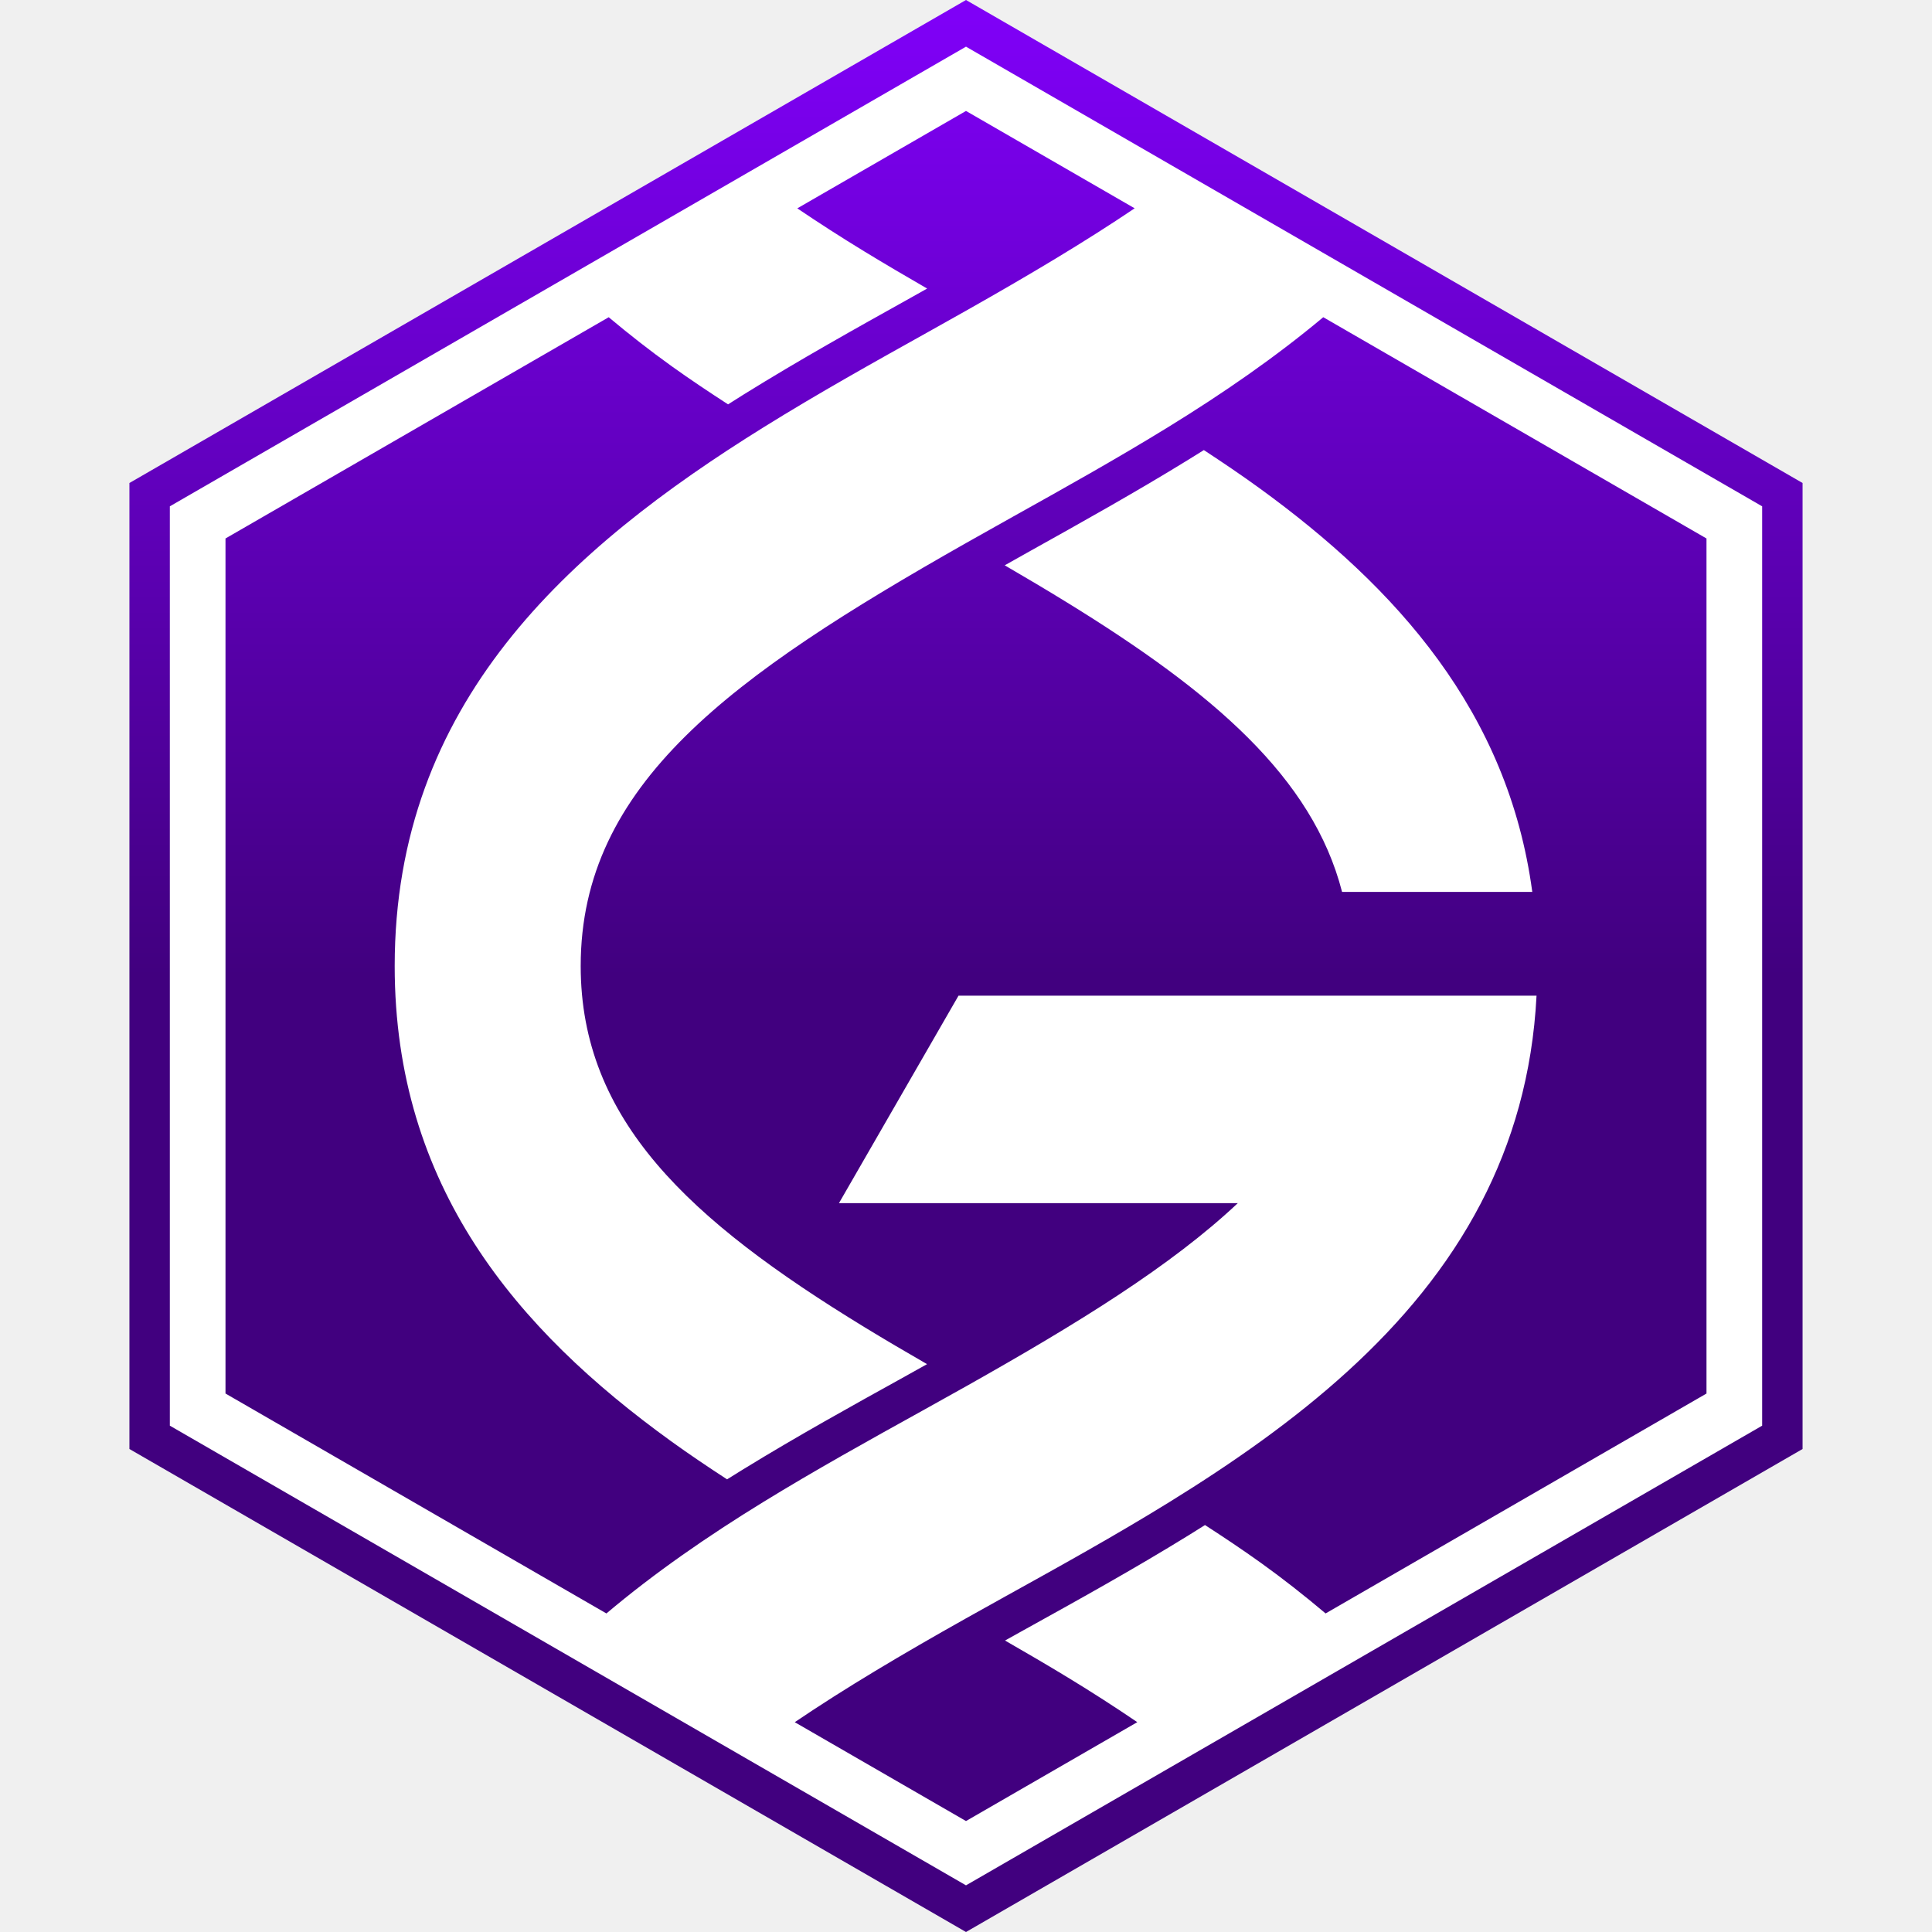
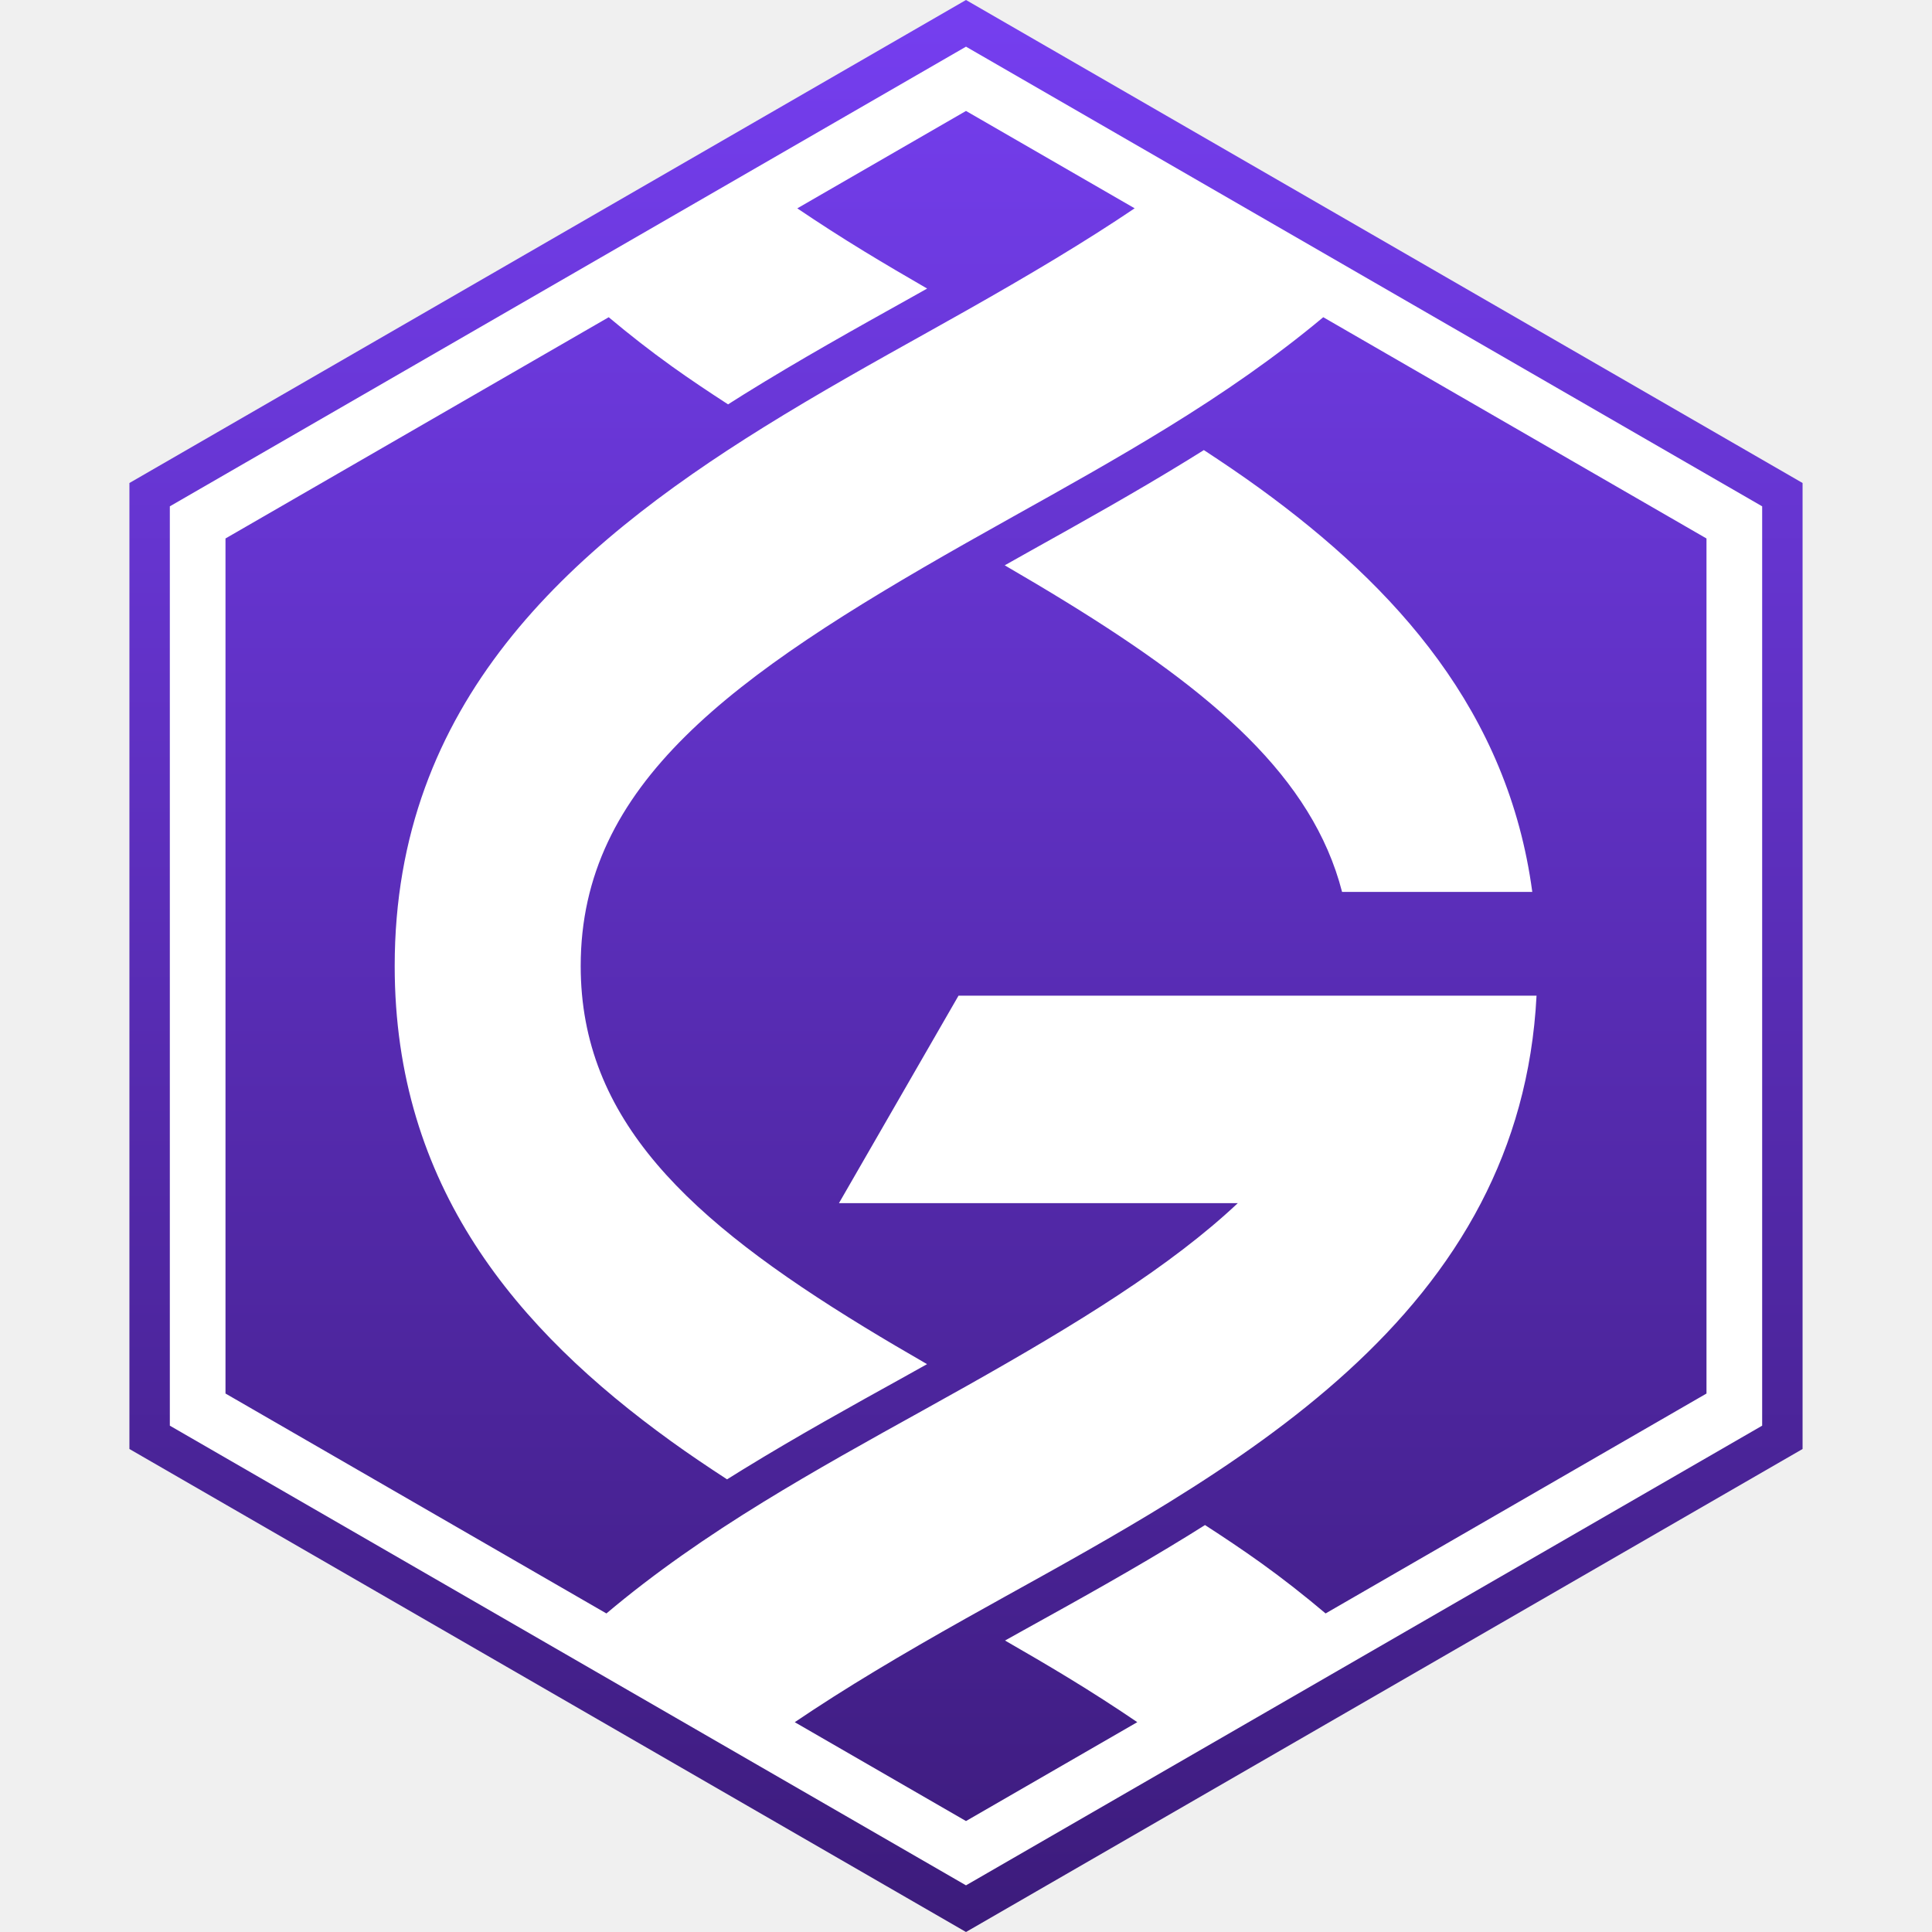
<svg xmlns="http://www.w3.org/2000/svg" viewBox="0 0 500 500">
  <linearGradient id="a" gradientUnits="userSpaceOnUse" x1="250" y1="4.4" x2="250" y2="501">
-     <stop offset="0" stop-color="#7f00f7" />
-     <stop offset=".5" stop-color="#41007f" />
-     <stop offset="1" stop-color="#41007f" />
+     <stop offset="0" stop-color="#753eef" />
+     <stop offset="1" stop-color="#3c1b7b" />
  </linearGradient>
  <path fill="#FFF" d="M36 126L250 3 464 126 464 374 250 497 36 374z" />
  <path fill="url(#a)" d="M342.457,82.093   c-12.409,10.381-26.031,19.761-40.14,28.443   c-13.303,8.187-26.966,15.818-40.263,23.234   c-4.107,2.291-8.123,4.546-12.053,6.775   c-60.679,34.418-99.717,62.363-99.717,109.456   c0,39.786,28.004,65.712,73.394,93.439c5.185,3.167,10.619,6.363,16.241,9.601   c-1.999,1.116-3.963,2.22-6.008,3.353   c-13.606,7.536-27.675,15.329-41.605,23.887   c-1.38,0.848-2.762,1.708-4.143,2.573c-4.915-3.201-9.776-6.464-14.496-9.874   c-39.957-28.86-71.521-65.926-71.521-122.979   c0-68.083,44.935-108,95.54-139.465   c14.124-8.782,28.689-16.906,42.842-24.8   c3.219-1.795,6.366-3.563,9.475-5.318   c16.253-9.178,30.829-17.852,43.645-26.507L250,28.713l-43.66,25.207   c5.486,3.708,11.228,7.419,17.389,11.174   c5.178,3.155,10.604,6.346,16.215,9.583c-1.398,0.784-2.766,1.558-4.19,2.352   c-14.212,7.927-28.908,16.123-43.245,25.038   c-1.388,0.863-2.736,1.722-4.088,2.581c-4.913-3.182-9.775-6.423-14.5-9.805   c-5.672-4.059-11.118-8.329-16.387-12.745l-99.176,57.259v221.287l98.581,56.916   c12.489-10.537,26.239-20.021,40.494-28.779   c13.607-8.36,27.605-16.122,41.221-23.663   c3.863-2.14,7.639-4.246,11.345-6.331   c29.039-16.341,53.117-31.205,70.339-47.41H217.119l30.947-53.702h101.264h48.325   c-1.042,20.347-6.243,38.04-14.4,53.702   c-17.238,33.096-47.751,57.062-80.688,77.404   c-14.014,8.655-28.461,16.659-42.502,24.436   c-3.421,1.895-6.767,3.761-10.064,5.613   c-16.538,9.286-31.344,18.072-44.316,26.873L250,471.287l44.329-25.593   c-5.648-3.836-11.576-7.67-17.949-11.543   c-5.197-3.159-10.645-6.349-16.28-9.583c1.571-0.876,3.11-1.74,4.711-2.627   c14.092-7.806,28.663-15.877,42.905-24.672c1.36-0.84,2.748-1.713,4.136-2.588   c4.891,3.166,9.73,6.394,14.43,9.763   c5.816,4.169,11.394,8.562,16.781,13.113l98.575-56.912V139.356L342.457,82.093z    M347.326,230.823c-7.643-29.646-33.398-51.641-71.173-74.899   c-5.155-3.174-10.549-6.376-16.13-9.62   c2.261-1.272,4.486-2.531,6.804-3.824   c12.635-7.047,26.955-15.034,40.628-23.448   c1.367-0.841,2.734-1.694,4.102-2.551c4.899,3.211,9.744,6.485,14.449,9.901   c35.446,25.738,64.296,57.874,70.547,104.441H347.326z" />
  <path fill="url(#a)" d="M249.999,500L33.494,374.999V125L249.999,0l216.506,125   v249.999L249.999,500z M43.952,368.962l206.047,118.962l206.048-118.962V131.037   L249.999,12.077L43.952,131.037V368.962z" />
</svg>
